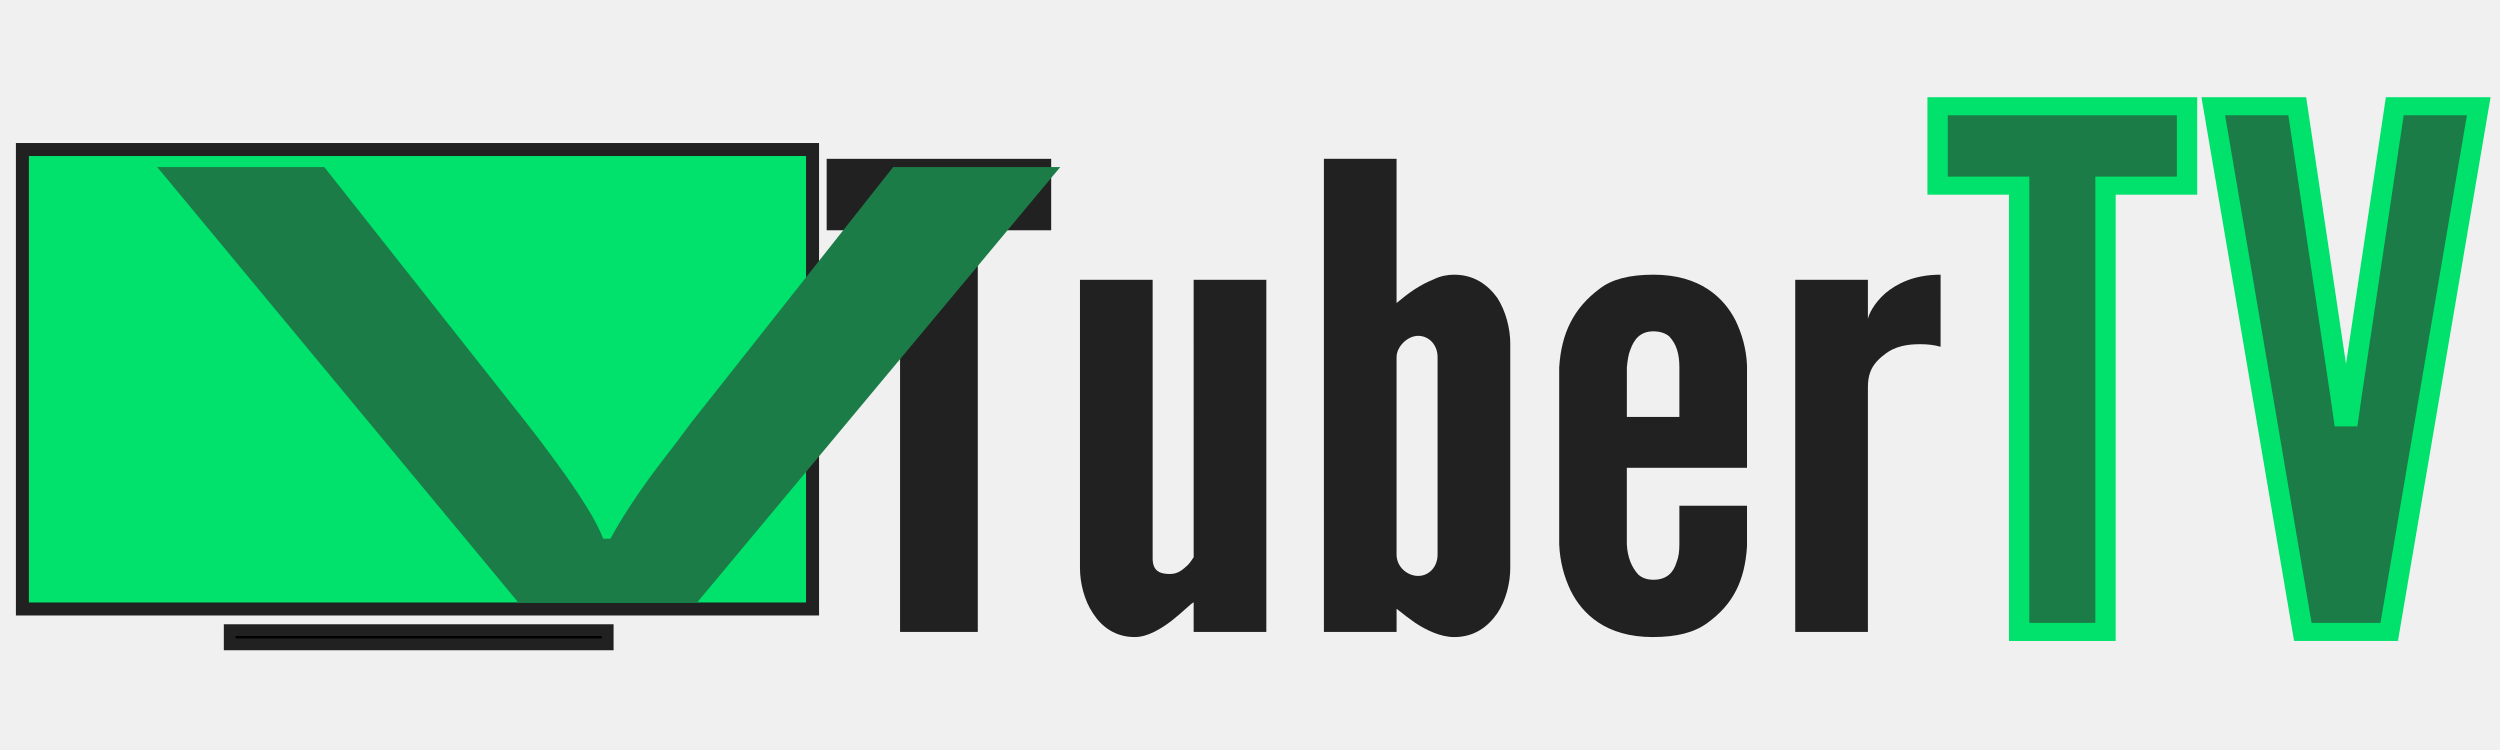
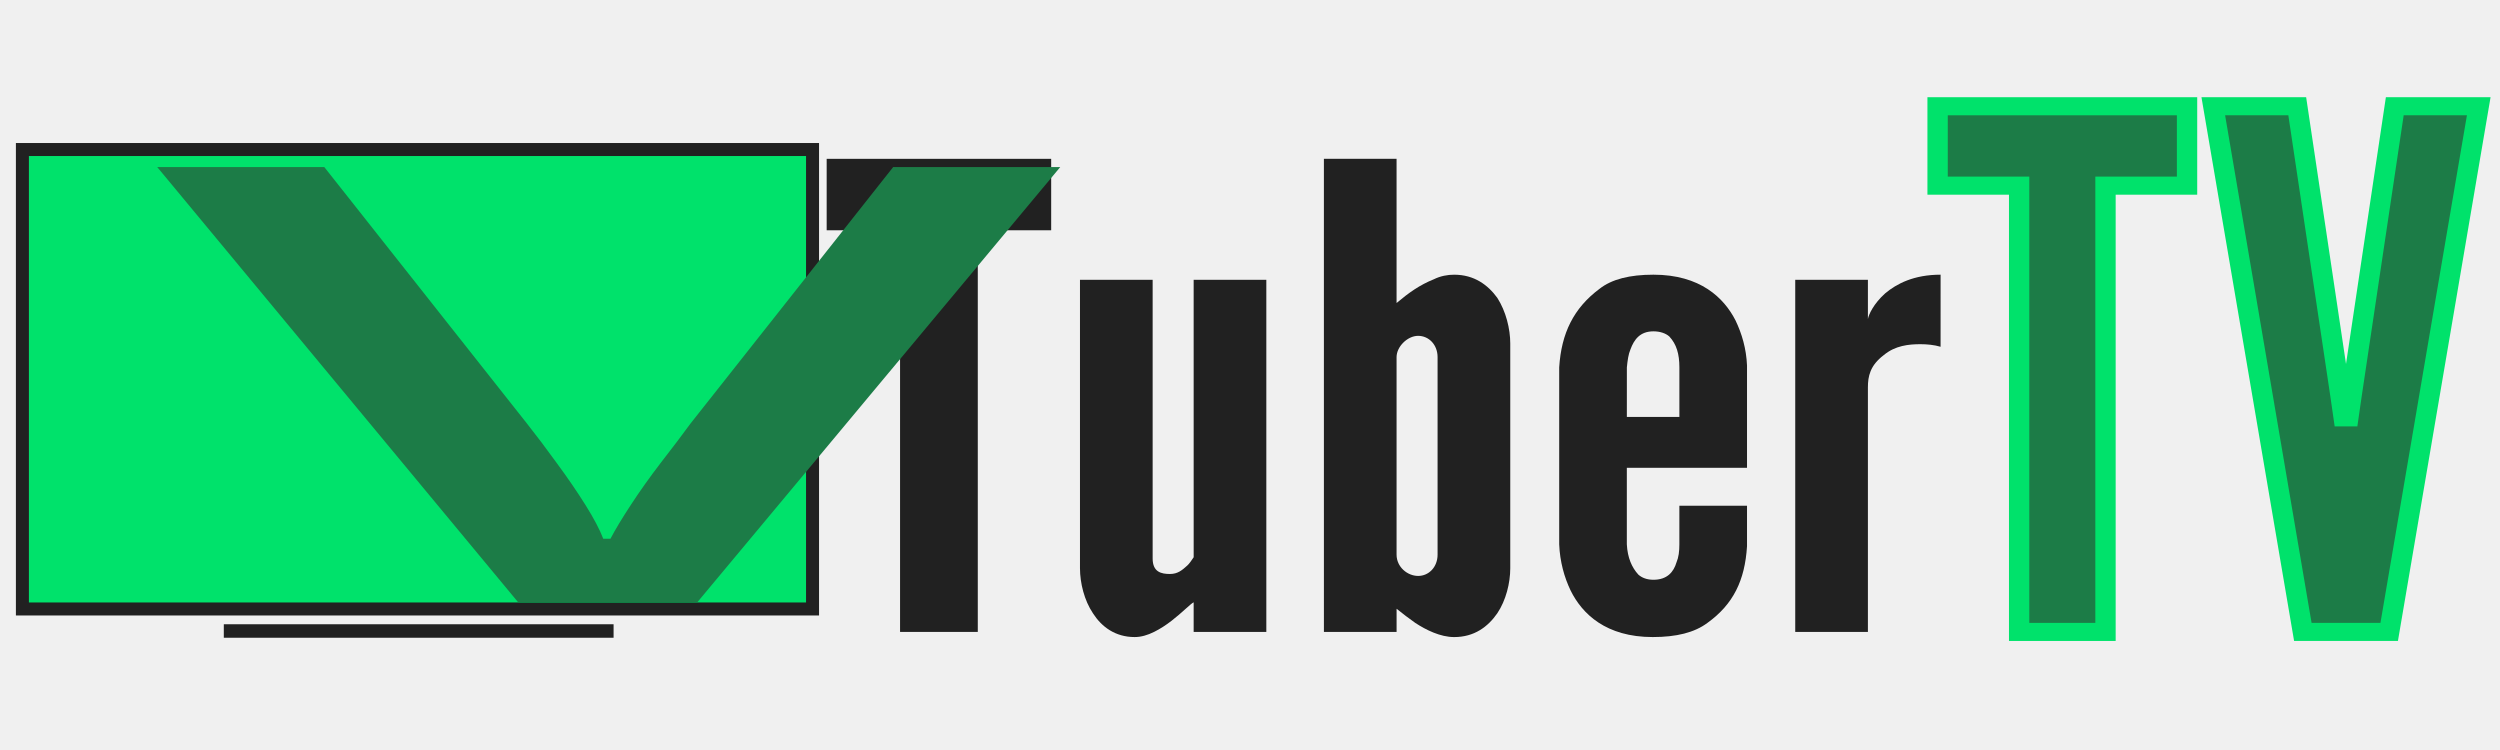
<svg xmlns="http://www.w3.org/2000/svg" viewBox="0 0 200 60" preserveAspectRatio="xMidYMid meet" focusable="false" class="style-scope yt-icon" style="pointer-events: none; display: block; width: 100%; height: 100%;" width="200" height="60" version="1.1" id="svg35">
  <defs id="defs39" />
  <g id="g1029" transform="matrix(1.205661,0,0,1.072714,-14.38416,-1.135922)" style="fill:#212121;fill-opacity:1">
    <g viewBox="0 0 200 60" preserveAspectRatio="xMidYMid meet" class="style-scope yt-icon" fill="#FFFFFF" id="g33" style="fill:#212121;fill-opacity:1" />
    <g id="g172" style="fill:#212121;fill-opacity:1">
      <g aria-label="TuberTV" id="text45" style="font-size:53.333px;line-height:1.25;font-family:'League Gothic';-inkscape-font-specification:'League Gothic';fill:#212121;fill-opacity:1">
        <path d="m 66.783,18.232 v -5.328 h 14.897 v 5.328 h -4.87 v 29.954 h -5.157 V 18.232 Z" style="font-style:normal;font-variant:normal;font-weight:normal;font-stretch:normal;font-size:48px;font-family:'League Gothic';-inkscape-font-specification:'League Gothic';fill:#212121;fill-opacity:1;stroke-width:0.997" id="path45" />
        <path d="m 91.134,21.928 h 4.822 V 48.185 H 91.134 V 45.977 c -0.096,0.048 -0.286,0.24 -0.525,0.48 -0.573,0.576 -1.241,1.248 -2.101,1.728 -0.43,0.24 -0.859,0.384 -1.289,0.384 -1.289,0 -2.196,-0.768 -2.769,-1.776 -0.573,-0.96 -0.859,-2.256 -0.859,-3.36 V 21.928 h 4.822 v 20.785 c 0,1.008 0.573,1.152 1.146,1.152 0.525,0 0.812,-0.288 1.146,-0.624 0.143,-0.144 0.286,-0.384 0.43,-0.624 z" style="font-style:normal;font-variant:normal;font-weight:normal;font-stretch:normal;font-size:48px;font-family:'League Gothic';-inkscape-font-specification:'League Gothic';fill:#212121;fill-opacity:1;stroke-width:0.997" id="path47" />
        <path d="m 99.776,12.904 h 4.822 v 10.753 c 0.812,-0.768 1.528,-1.344 2.483,-1.776 0.43,-0.24 0.907,-0.336 1.337,-0.336 1.337,0 2.244,0.768 2.865,1.728 0.573,1.008 0.859,2.304 0.859,3.408 v 16.753 c 0,1.104 -0.286,2.4 -0.859,3.36 -0.621,1.008 -1.528,1.776 -2.865,1.776 -0.907,0 -1.862,-0.528 -2.578,-1.056 -0.43,-0.336 -0.812,-0.672 -1.241,-1.056 v 1.728 h -4.822 z m 4.822,29.522 c 0,0.912 0.716,1.584 1.432,1.584 0.716,0 1.289,-0.672 1.289,-1.584 v -14.737 c 0,-0.912 -0.573,-1.584 -1.289,-1.584 -0.716,0 -1.432,0.816 -1.432,1.584 z" style="font-style:normal;font-variant:normal;font-weight:normal;font-stretch:normal;font-size:48px;font-family:'League Gothic';-inkscape-font-specification:'League Gothic';fill:#212121;fill-opacity:1;stroke-width:0.997" id="path49" />
        <path d="m 127.851,38.777 v 3.024 c -0.143,2.544 -0.907,4.32 -2.626,5.712 -0.859,0.72 -2.053,1.056 -3.629,1.056 -3.104,0 -4.679,-1.728 -5.443,-3.456 -0.43,-1.008 -0.716,-2.16 -0.764,-3.456 V 28.456 c 0.143,-2.544 0.955,-4.416 2.674,-5.856 0.812,-0.72 2.005,-1.056 3.581,-1.056 3.104,0 4.679,1.728 5.443,3.408 0.43,1.008 0.716,2.112 0.764,3.36 v 7.632 h -7.974 v 5.712 c 0.048,1.008 0.334,1.728 0.764,2.256 0.239,0.24 0.573,0.384 1.003,0.384 0.907,0 1.337,-0.576 1.528,-1.296 0.143,-0.384 0.191,-0.816 0.191,-1.344 V 38.777 Z M 119.878,32.153 h 3.486 v -3.696 c 0,-1.008 -0.191,-1.728 -0.668,-2.304 -0.239,-0.24 -0.621,-0.384 -1.05,-0.384 -0.907,0 -1.289,0.624 -1.528,1.344 -0.143,0.384 -0.191,0.816 -0.239,1.344 z" style="font-style:normal;font-variant:normal;font-weight:normal;font-stretch:normal;font-size:48px;font-family:'League Gothic';-inkscape-font-specification:'League Gothic';fill:#212121;fill-opacity:1;stroke-width:0.997" id="path51" />
        <path d="m 140.695,26.92 c -0.43,-0.144 -0.907,-0.192 -1.337,-0.192 -0.764,0 -1.671,0.096 -2.435,0.816 -0.907,0.768 -1.05,1.584 -1.05,2.4 v 18.241 h -4.822 V 21.928 h 4.822 v 2.928 c 0.048,-0.336 0.382,-1.152 1.146,-1.92 0.764,-0.72 1.91,-1.392 3.677,-1.392 z" style="font-style:normal;font-variant:normal;font-weight:normal;font-stretch:normal;font-size:48px;font-family:'League Gothic';-inkscape-font-specification:'League Gothic';fill:#212121;fill-opacity:1;stroke-width:0.997" id="path53" />
        <path d="M 140.497,14.904 V 8.983 h 16.552 V 14.904 h -5.411 v 33.282 h -5.73 V 14.904 Z" style="font-weight:bold;font-size:53.333px;fill:#1c7c47;fill-opacity:1;stroke:#00e26b;stroke-width:1.349;stroke-miterlimit:4;stroke-dasharray:none;stroke-opacity:1" id="path55" />
        <path d="m 170.833,8.983 h 5.571 l -5.942,39.202 H 164.732 L 158.79,8.983 h 5.571 l 2.865,21.548 0.212,1.653 h 0.318 l 0.212,-1.653 z" style="font-weight:bold;font-size:53.333px;fill:#1c7c47;fill-opacity:1;stroke:#00e26b;stroke-width:1.349;stroke-linejoin:miter;stroke-miterlimit:4;stroke-dasharray:none;stroke-opacity:1" id="path57" />
      </g>
    </g>
  </g>
  <path style="fill:#ff0000;stroke-width:0.023" d="" id="path100" />
  <path style="fill:#ff0000;stroke-width:0.023" d="" id="path108" />
  <path style="fill:#ff0000;stroke-width:0.023" d="" id="path118" />
  <path style="fill:#ff0000;stroke-width:0.023" d="" id="path120" />
  <path style="fill:#ff0000;stroke-width:0.023" d="" id="path122" />
  <path style="fill:#ff0000;stroke-width:0.023" d="" id="path124" />
  <path style="fill:#ff0000;stroke-width:0.023" d="" id="path126" />
  <path style="fill:#ff0000;stroke-width:0.023" d="" id="path128" />
  <path style="fill:#ff0000;stroke-width:0.023" d="" id="path130" />
  <path style="fill:#ff0000;stroke-width:0.023" d="" id="path132" />
  <path style="fill:#ff0000;stroke-width:0.023" d="" id="path134" />
  <path style="fill:#ff0000;stroke-width:0.023" d="" id="path136" />
  <rect style="fill:#00e26b;fill-opacity:1;stroke:#212121;stroke-width:1.04;stroke-opacity:1" id="rect1657" width="63.212" height="36.756" x="1.792" y="11.962" />
-   <rect style="fill:#000000;fill-opacity:1;stroke:#212121;stroke-width:0.945;stroke-miterlimit:4;stroke-dasharray:none;stroke-opacity:1" id="rect4257" width="30.236" height="1.134" x="18.378" y="50.413" />
+   <rect style="fill:#000000;fill-opacity:1;stroke:#212121;stroke-width:0.611;stroke-miterlimit:4;stroke-dasharray:none;stroke-opacity:1" id="rect4257" width="30.571" height="0.468" x="18.21" y="50.246" />
  <text xml:space="preserve" style="font-size:96.073px;line-height:1.25;font-family:'League Gothic';-inkscape-font-specification:'League Gothic';fill:#1c7c47;fill-opacity:1;stroke-width:1.501;" x="8.501" y="71.281" id="text4261" transform="scale(1.479918,0.6757132)">
    <tspan id="tspan4259" x="8.501" y="71.281" style="fill:#1c7c47;fill-opacity:1;stroke-width:1.501;">v</tspan>
  </text>
</svg>
